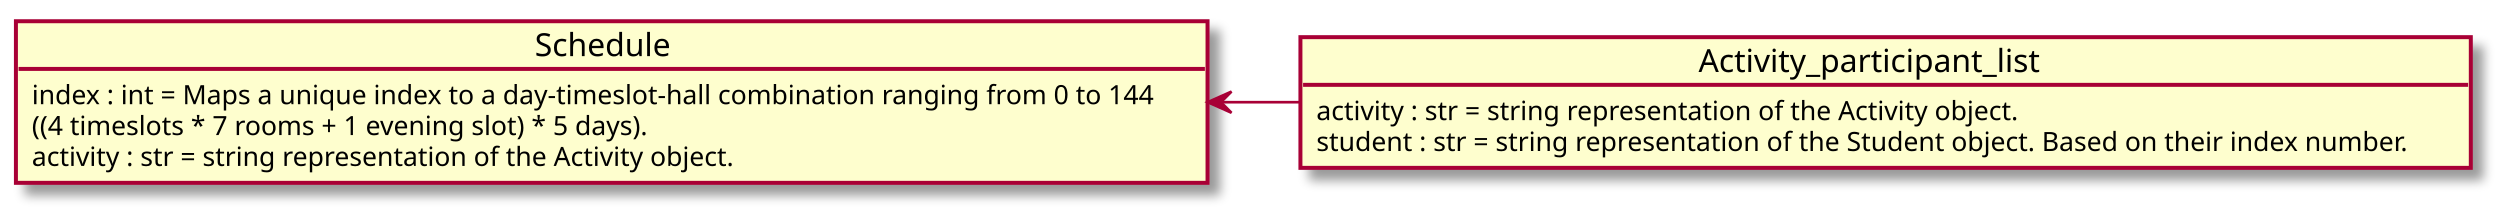
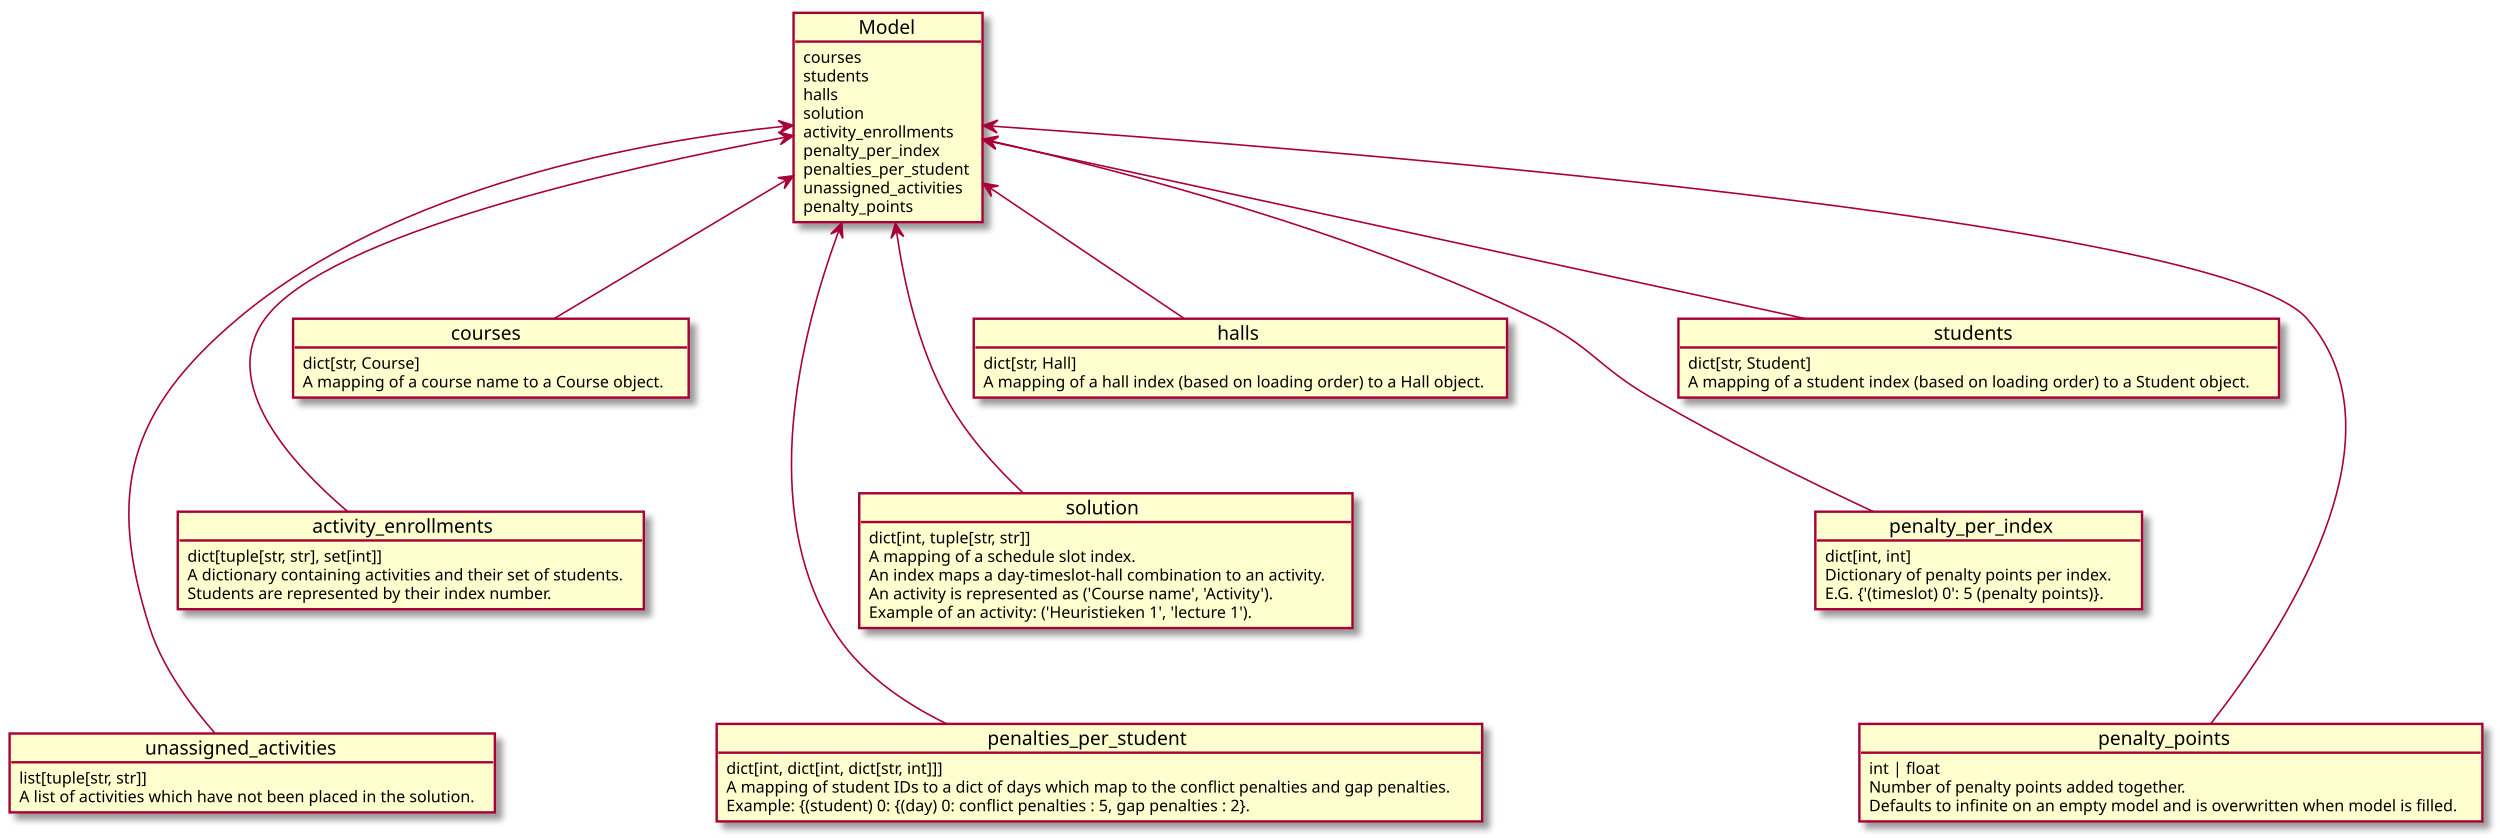
- <svg xmlns="http://www.w3.org/2000/svg" contentScriptType="application/ecmascript" contentStyleType="text/css" height="79px" preserveAspectRatio="none" style="width:942px;height:79px;" version="1.1" viewBox="0 0 942 79" width="942px" zoomAndPan="magnify">
+ <svg xmlns="http://www.w3.org/2000/svg" contentScriptType="application/ecmascript" contentStyleType="text/css" height="523px" preserveAspectRatio="none" style="width:1561px;height:523px;" version="1.1" viewBox="0 0 1561 523" width="1561px" zoomAndPan="magnify">
  <defs>
-     <filter height="300%" id="fsqj4h26qx348" width="300%" x="-1" y="-1">
+     <filter height="300%" id="fcx8p1a32uae4" width="300%" x="-1" y="-1">
      <feGaussianBlur result="blurOut" stdDeviation="2.0" />
      <feColorMatrix in="blurOut" result="blurOut2" type="matrix" values="0 0 0 0 0 0 0 0 0 0 0 0 0 0 0 0 0 0 .4 0" />
      <feOffset dx="4.0" dy="4.0" in="blurOut2" result="blurOut3" />
      <feBlend in="SourceGraphic" in2="blurOut3" mode="normal" />
    </filter>
  </defs>
  <g>
-     <rect fill="#FEFECE" filter="url(#fsqj4h26qx348)" height="60.891" style="stroke: #A80036; stroke-width: 1.5;" width="449" x="6" y="8" />
-     <text fill="#000000" font-family="sans-serif" font-size="12" lengthAdjust="spacingAndGlyphs" textLength="58" x="201.5" y="21.139">Schedule</text>
-     <line style="stroke: #A80036; stroke-width: 1.5;" x1="7" x2="454" y1="25.969" y2="25.969" />
-     <text fill="#000000" font-family="sans-serif" font-size="10" lengthAdjust="spacingAndGlyphs" textLength="437" x="12" y="39.251">index : int = Maps a unique index to a day-timeslot-hall combination ranging from 0 to 144</text>
-     <text fill="#000000" font-family="sans-serif" font-size="10" lengthAdjust="spacingAndGlyphs" textLength="247" x="12" y="50.892">((4 timeslots * 7 rooms + 1 evening slot) * 5 days).</text>
-     <text fill="#000000" font-family="sans-serif" font-size="10" lengthAdjust="spacingAndGlyphs" textLength="278" x="12" y="62.532">activity : str = string representation of the Activity object.</text>
-     <rect fill="#FEFECE" filter="url(#fsqj4h26qx348)" height="49.25" style="stroke: #A80036; stroke-width: 1.5;" width="441" x="490" y="14" />
-     <text fill="#000000" font-family="sans-serif" font-size="12" lengthAdjust="spacingAndGlyphs" textLength="141" x="640" y="27.139">Activity_participant_list</text>
-     <line style="stroke: #A80036; stroke-width: 1.5;" x1="491" x2="930" y1="31.969" y2="31.969" />
-     <text fill="#000000" font-family="sans-serif" font-size="10" lengthAdjust="spacingAndGlyphs" textLength="278" x="496" y="45.251">activity : str = string representation of the Activity object.</text>
-     <text fill="#000000" font-family="sans-serif" font-size="10" lengthAdjust="spacingAndGlyphs" textLength="429" x="496" y="56.892">student : str = string representation of the Student object. Based on their index number.</text>
-     <path d="M460.22,38.5 C470.13,38.5 480.04,38.5 489.96,38.5 " fill="none" id="Schedule&lt;-Activity_participant_list" style="stroke: #A80036; stroke-width: 1.0;" />
-     <polygon fill="#A80036" points="455.03,38.5,464.03,42.5,460.03,38.5,464.03,34.5,455.03,38.5" style="stroke: #A80036; stroke-width: 1.0;" />
+     <rect fill="#FEFECE" filter="url(#fcx8p1a32uae4)" height="130.734" style="stroke: #A80036; stroke-width: 1.5;" width="118" x="495.5" y="8" />
+     <text fill="#000000" font-family="sans-serif" font-size="12" lengthAdjust="spacingAndGlyphs" textLength="37" x="536" y="21.139">Model</text>
+     <line style="stroke: #A80036; stroke-width: 1.5;" x1="496.5" x2="612.5" y1="25.969" y2="25.969" />
+     <text fill="#000000" font-family="sans-serif" font-size="10" lengthAdjust="spacingAndGlyphs" textLength="37" x="501.5" y="39.251">courses</text>
+     <text fill="#000000" font-family="sans-serif" font-size="10" lengthAdjust="spacingAndGlyphs" textLength="42" x="501.5" y="50.892">students</text>
+     <text fill="#000000" font-family="sans-serif" font-size="10" lengthAdjust="spacingAndGlyphs" textLength="21" x="501.5" y="62.532">halls</text>
+     <text fill="#000000" font-family="sans-serif" font-size="10" lengthAdjust="spacingAndGlyphs" textLength="37" x="501.5" y="74.173">solution</text>
+     <text fill="#000000" font-family="sans-serif" font-size="10" lengthAdjust="spacingAndGlyphs" textLength="97" x="501.5" y="85.814">activity_enrollments</text>
+     <text fill="#000000" font-family="sans-serif" font-size="10" lengthAdjust="spacingAndGlyphs" textLength="88" x="501.5" y="97.454">penalty_per_index</text>
+     <text fill="#000000" font-family="sans-serif" font-size="10" lengthAdjust="spacingAndGlyphs" textLength="106" x="501.5" y="109.095">penalties_per_student</text>
+     <text fill="#000000" font-family="sans-serif" font-size="10" lengthAdjust="spacingAndGlyphs" textLength="101" x="501.5" y="120.735">unassigned_activities</text>
+     <text fill="#000000" font-family="sans-serif" font-size="10" lengthAdjust="spacingAndGlyphs" textLength="70" x="501.5" y="132.376">penalty_points</text>
+     <rect fill="#FEFECE" filter="url(#fcx8p1a32uae4)" height="49.25" style="stroke: #A80036; stroke-width: 1.5;" width="247" x="183" y="199" />
+     <text fill="#000000" font-family="sans-serif" font-size="12" lengthAdjust="spacingAndGlyphs" textLength="50" x="281.5" y="212.139">courses</text>
+     <line style="stroke: #A80036; stroke-width: 1.5;" x1="184" x2="429" y1="216.969" y2="216.969" />
+     <text fill="#000000" font-family="sans-serif" font-size="10" lengthAdjust="spacingAndGlyphs" textLength="79" x="189" y="230.251">dict[str, Course]</text>
+     <text fill="#000000" font-family="sans-serif" font-size="10" lengthAdjust="spacingAndGlyphs" textLength="235" x="189" y="241.892">A mapping of a course name to a Course object.</text>
+     <rect fill="#FEFECE" filter="url(#fcx8p1a32uae4)" height="49.25" style="stroke: #A80036; stroke-width: 1.5;" width="375" x="1048" y="199" />
+     <text fill="#000000" font-family="sans-serif" font-size="12" lengthAdjust="spacingAndGlyphs" textLength="56" x="1207.5" y="212.139">students</text>
+     <line style="stroke: #A80036; stroke-width: 1.5;" x1="1049" x2="1422" y1="216.969" y2="216.969" />
+     <text fill="#000000" font-family="sans-serif" font-size="10" lengthAdjust="spacingAndGlyphs" textLength="83" x="1054" y="230.251">dict[str, Student]</text>
+     <text fill="#000000" font-family="sans-serif" font-size="10" lengthAdjust="spacingAndGlyphs" textLength="363" x="1054" y="241.892">A mapping of a student index (based on loading order) to a Student object.</text>
+     <rect fill="#FEFECE" filter="url(#fcx8p1a32uae4)" height="49.25" style="stroke: #A80036; stroke-width: 1.5;" width="333" x="608" y="199" />
+     <text fill="#000000" font-family="sans-serif" font-size="12" lengthAdjust="spacingAndGlyphs" textLength="29" x="760" y="212.139">halls</text>
+     <line style="stroke: #A80036; stroke-width: 1.5;" x1="609" x2="940" y1="216.969" y2="216.969" />
+     <text fill="#000000" font-family="sans-serif" font-size="10" lengthAdjust="spacingAndGlyphs" textLength="62" x="614" y="230.251">dict[str, Hall]</text>
+     <text fill="#000000" font-family="sans-serif" font-size="10" lengthAdjust="spacingAndGlyphs" textLength="321" x="614" y="241.892">A mapping of a hall index (based on loading order) to a Hall object.</text>
+     <rect fill="#FEFECE" filter="url(#fcx8p1a32uae4)" height="84.172" style="stroke: #A80036; stroke-width: 1.5;" width="308" x="536.5" y="308" />
+     <text fill="#000000" font-family="sans-serif" font-size="12" lengthAdjust="spacingAndGlyphs" textLength="50" x="665.5" y="321.139">solution</text>
+     <line style="stroke: #A80036; stroke-width: 1.5;" x1="537.5" x2="843.5" y1="325.969" y2="325.969" />
+     <text fill="#000000" font-family="sans-serif" font-size="10" lengthAdjust="spacingAndGlyphs" textLength="107" x="542.5" y="339.251">dict[int, tuple[str, str]]</text>
+     <text fill="#000000" font-family="sans-serif" font-size="10" lengthAdjust="spacingAndGlyphs" textLength="171" x="542.5" y="350.892">A mapping of a schedule slot index.</text>
+     <text fill="#000000" font-family="sans-serif" font-size="10" lengthAdjust="spacingAndGlyphs" textLength="296" x="542.5" y="362.532">An index maps a day-timeslot-hall combination to an activity.</text>
+     <text fill="#000000" font-family="sans-serif" font-size="10" lengthAdjust="spacingAndGlyphs" textLength="271" x="542.5" y="374.173">An activity is represented as ('Course name', 'Activity').</text>
+     <text fill="#000000" font-family="sans-serif" font-size="10" lengthAdjust="spacingAndGlyphs" textLength="255" x="542.5" y="385.813">Example of an activity: ('Heuristieken 1', 'lecture 1').</text>
+     <rect fill="#FEFECE" filter="url(#fcx8p1a32uae4)" height="60.891" style="stroke: #A80036; stroke-width: 1.5;" width="291" x="111" y="319.5" />
+     <text fill="#000000" font-family="sans-serif" font-size="12" lengthAdjust="spacingAndGlyphs" textLength="123" x="195" y="332.639">activity_enrollments</text>
+     <line style="stroke: #A80036; stroke-width: 1.5;" x1="112" x2="401" y1="337.469" y2="337.469" />
+     <text fill="#000000" font-family="sans-serif" font-size="10" lengthAdjust="spacingAndGlyphs" textLength="130" x="117" y="350.751">dict[tuple[str, str], set[int]]</text>
+     <text fill="#000000" font-family="sans-serif" font-size="10" lengthAdjust="spacingAndGlyphs" textLength="279" x="117" y="362.392">A dictionary containing activities and their set of students.</text>
+     <text fill="#000000" font-family="sans-serif" font-size="10" lengthAdjust="spacingAndGlyphs" textLength="238" x="117" y="374.032">Students are represented by their index number.</text>
+     <rect fill="#FEFECE" filter="url(#fcx8p1a32uae4)" height="60.891" style="stroke: #A80036; stroke-width: 1.5;" width="204" x="1133.5" y="319.5" />
+     <text fill="#000000" font-family="sans-serif" font-size="12" lengthAdjust="spacingAndGlyphs" textLength="112" x="1179.5" y="332.639">penalty_per_index</text>
+     <line style="stroke: #A80036; stroke-width: 1.5;" x1="1134.5" x2="1336.5" y1="337.469" y2="337.469" />
+     <text fill="#000000" font-family="sans-serif" font-size="10" lengthAdjust="spacingAndGlyphs" textLength="55" x="1139.5" y="350.751">dict[int, int]</text>
+     <text fill="#000000" font-family="sans-serif" font-size="10" lengthAdjust="spacingAndGlyphs" textLength="184" x="1139.5" y="362.392">Dictionary of penalty points per index.</text>
+     <text fill="#000000" font-family="sans-serif" font-size="10" lengthAdjust="spacingAndGlyphs" textLength="192" x="1139.5" y="374.032">E.G. {'(timeslot) 0': 5 (penalty points)}.</text>
+     <rect fill="#FEFECE" filter="url(#fcx8p1a32uae4)" height="60.891" style="stroke: #A80036; stroke-width: 1.5;" width="478" x="447.5" y="452" />
+     <text fill="#000000" font-family="sans-serif" font-size="12" lengthAdjust="spacingAndGlyphs" textLength="140" x="616.5" y="465.139">penalties_per_student</text>
+     <line style="stroke: #A80036; stroke-width: 1.5;" x1="448.5" x2="924.5" y1="469.969" y2="469.969" />
+     <text fill="#000000" font-family="sans-serif" font-size="10" lengthAdjust="spacingAndGlyphs" textLength="142" x="453.5" y="483.251">dict[int, dict[int, dict[str, int]]]</text>
+     <text fill="#000000" font-family="sans-serif" font-size="10" lengthAdjust="spacingAndGlyphs" textLength="466" x="453.5" y="494.892">A mapping of student IDs to a dict of days which map to the conflict penalties and gap penalties.</text>
+     <text fill="#000000" font-family="sans-serif" font-size="10" lengthAdjust="spacingAndGlyphs" textLength="351" x="453.5" y="506.532">Example: {(student) 0: {(day) 0: conflict penalties : 5, gap penalties : 2}.</text>
+     <rect fill="#FEFECE" filter="url(#fcx8p1a32uae4)" height="49.25" style="stroke: #A80036; stroke-width: 1.5;" width="303" x="6" y="458" />
+     <text fill="#000000" font-family="sans-serif" font-size="12" lengthAdjust="spacingAndGlyphs" textLength="134" x="90.5" y="471.139">unassigned_activities</text>
+     <line style="stroke: #A80036; stroke-width: 1.5;" x1="7" x2="308" y1="475.969" y2="475.969" />
+     <text fill="#000000" font-family="sans-serif" font-size="10" lengthAdjust="spacingAndGlyphs" textLength="85" x="12" y="489.251">list[tuple[str, str]]</text>
+     <text fill="#000000" font-family="sans-serif" font-size="10" lengthAdjust="spacingAndGlyphs" textLength="291" x="12" y="500.892">A list of activities which have not been placed in the solution.</text>
+     <rect fill="#FEFECE" filter="url(#fcx8p1a32uae4)" height="60.891" style="stroke: #A80036; stroke-width: 1.5;" width="389" x="1161" y="452" />
+     <text fill="#000000" font-family="sans-serif" font-size="12" lengthAdjust="spacingAndGlyphs" textLength="91" x="1310" y="465.139">penalty_points</text>
+     <line style="stroke: #A80036; stroke-width: 1.5;" x1="1162" x2="1549" y1="469.969" y2="469.969" />
+     <text fill="#000000" font-family="sans-serif" font-size="10" lengthAdjust="spacingAndGlyphs" textLength="43" x="1167" y="483.251">int | float</text>
+     <text fill="#000000" font-family="sans-serif" font-size="10" lengthAdjust="spacingAndGlyphs" textLength="205" x="1167" y="494.892">Number of penalty points added together.</text>
+     <text fill="#000000" font-family="sans-serif" font-size="10" lengthAdjust="spacingAndGlyphs" textLength="377" x="1167" y="506.532">Defaults to infinite on an empty model and is overwritten when model is filled.</text>
+     <path d="M491.04,112.37 C445.38,139.62 385.2,175.54 346.18,198.82 " fill="none" id="Model&lt;-courses" style="stroke: #A80036; stroke-width: 1.0;" />
+     <polygon fill="#A80036" points="495.41,109.76,485.633,110.946,491.119,112.326,489.739,117.812,495.41,109.76" style="stroke: #A80036; stroke-width: 1.0;" />
+     <path d="M618.87,88.49 C735.7,113.88 983.8,167.8 1127.14,198.95 " fill="none" id="Model&lt;-students" style="stroke: #A80036; stroke-width: 1.0;" />
+     <polygon fill="#A80036" points="613.74,87.38,621.691,93.193,618.627,88.437,623.382,85.374,613.74,87.38" style="stroke: #A80036; stroke-width: 1.0;" />
+     <path d="M618.03,117.24 C657.58,143.85 706.96,177.06 739.54,198.98 " fill="none" id="Model&lt;-halls" style="stroke: #A80036; stroke-width: 1.0;" />
+     <polygon fill="#A80036" points="613.75,114.36,619,122.693,617.904,117.143,623.453,116.047,613.75,114.36" style="stroke: #A80036; stroke-width: 1.0;" />
+     <path d="M559.79,144.56 C564.54,177.48 573.52,216.35 590.5,248 C602.52,270.4 621.05,291.12 638.92,307.89 " fill="none" id="Model&lt;-solution" style="stroke: #A80036; stroke-width: 1.0;" />
+     <polygon fill="#A80036" points="559.07,139.33,556.368,148.801,559.769,144.281,564.289,147.682,559.07,139.33" style="stroke: #A80036; stroke-width: 1.0;" />
+     <path d="M490.46,85.65 C390.35,104.54 204.2,145.99 165.5,199 C136.41,238.86 180.58,288.34 216.94,319.3 " fill="none" id="Model&lt;-activity_enrollments" style="stroke: #A80036; stroke-width: 1.0;" />
+     <polygon fill="#A80036" points="495.45,84.72,485.87,82.434,490.534,85.635,487.334,90.299,495.45,84.72" style="stroke: #A80036; stroke-width: 1.0;" />
+     <path d="M619.04,88.1 C700.7,106.69 844.43,144.14 958.5,199 C993.38,215.78 997.06,228.51 1030.5,248 C1075.75,274.37 1128.84,300.4 1169.65,319.43 " fill="none" id="Model&lt;-penalty_per_index" style="stroke: #A80036; stroke-width: 1.0;" />
+     <polygon fill="#A80036" points="613.75,86.9,621.631,92.806,618.624,88.015,623.415,85.007,613.75,86.9" style="stroke: #A80036; stroke-width: 1.0;" />
+     <path d="M523.81,143.89 C498.74,211.95 474.16,316.26 519.5,392 C535.64,418.95 562.97,438.25 590.91,451.86 " fill="none" id="Model&lt;-penalties_per_student" style="stroke: #A80036; stroke-width: 1.0;" />
+     <polygon fill="#A80036" points="525.62,139.05,518.733,146.091,523.877,143.736,526.231,148.88,525.62,139.05" style="stroke: #A80036; stroke-width: 1.0;" />
+     <path d="M490.11,78.8 C403.25,87.73 247.97,115.13 148.5,199 C80.31,256.49 66.26,307.07 93.5,392 C101.55,417.1 119.52,441.15 134.37,457.98 " fill="none" id="Model&lt;-unassigned_activities" style="stroke: #A80036; stroke-width: 1.0;" />
+     <polygon fill="#A80036" points="495.22,78.29,485.865,75.211,490.245,78.79,486.666,83.171,495.22,78.29" style="stroke: #A80036; stroke-width: 1.0;" />
+     <path d="M618.91,78.74 C813.68,92.21 1386.46,136.83 1440.5,199 C1505.18,273.41 1424.53,395.65 1380.53,451.71 " fill="none" id="Model&lt;-penalty_points" style="stroke: #A80036; stroke-width: 1.0;" />
+     <polygon fill="#A80036" points="613.82,78.39,622.524,82.998,618.808,78.733,623.073,75.017,613.82,78.39" style="stroke: #A80036; stroke-width: 1.0;" />
  </g>
</svg>
